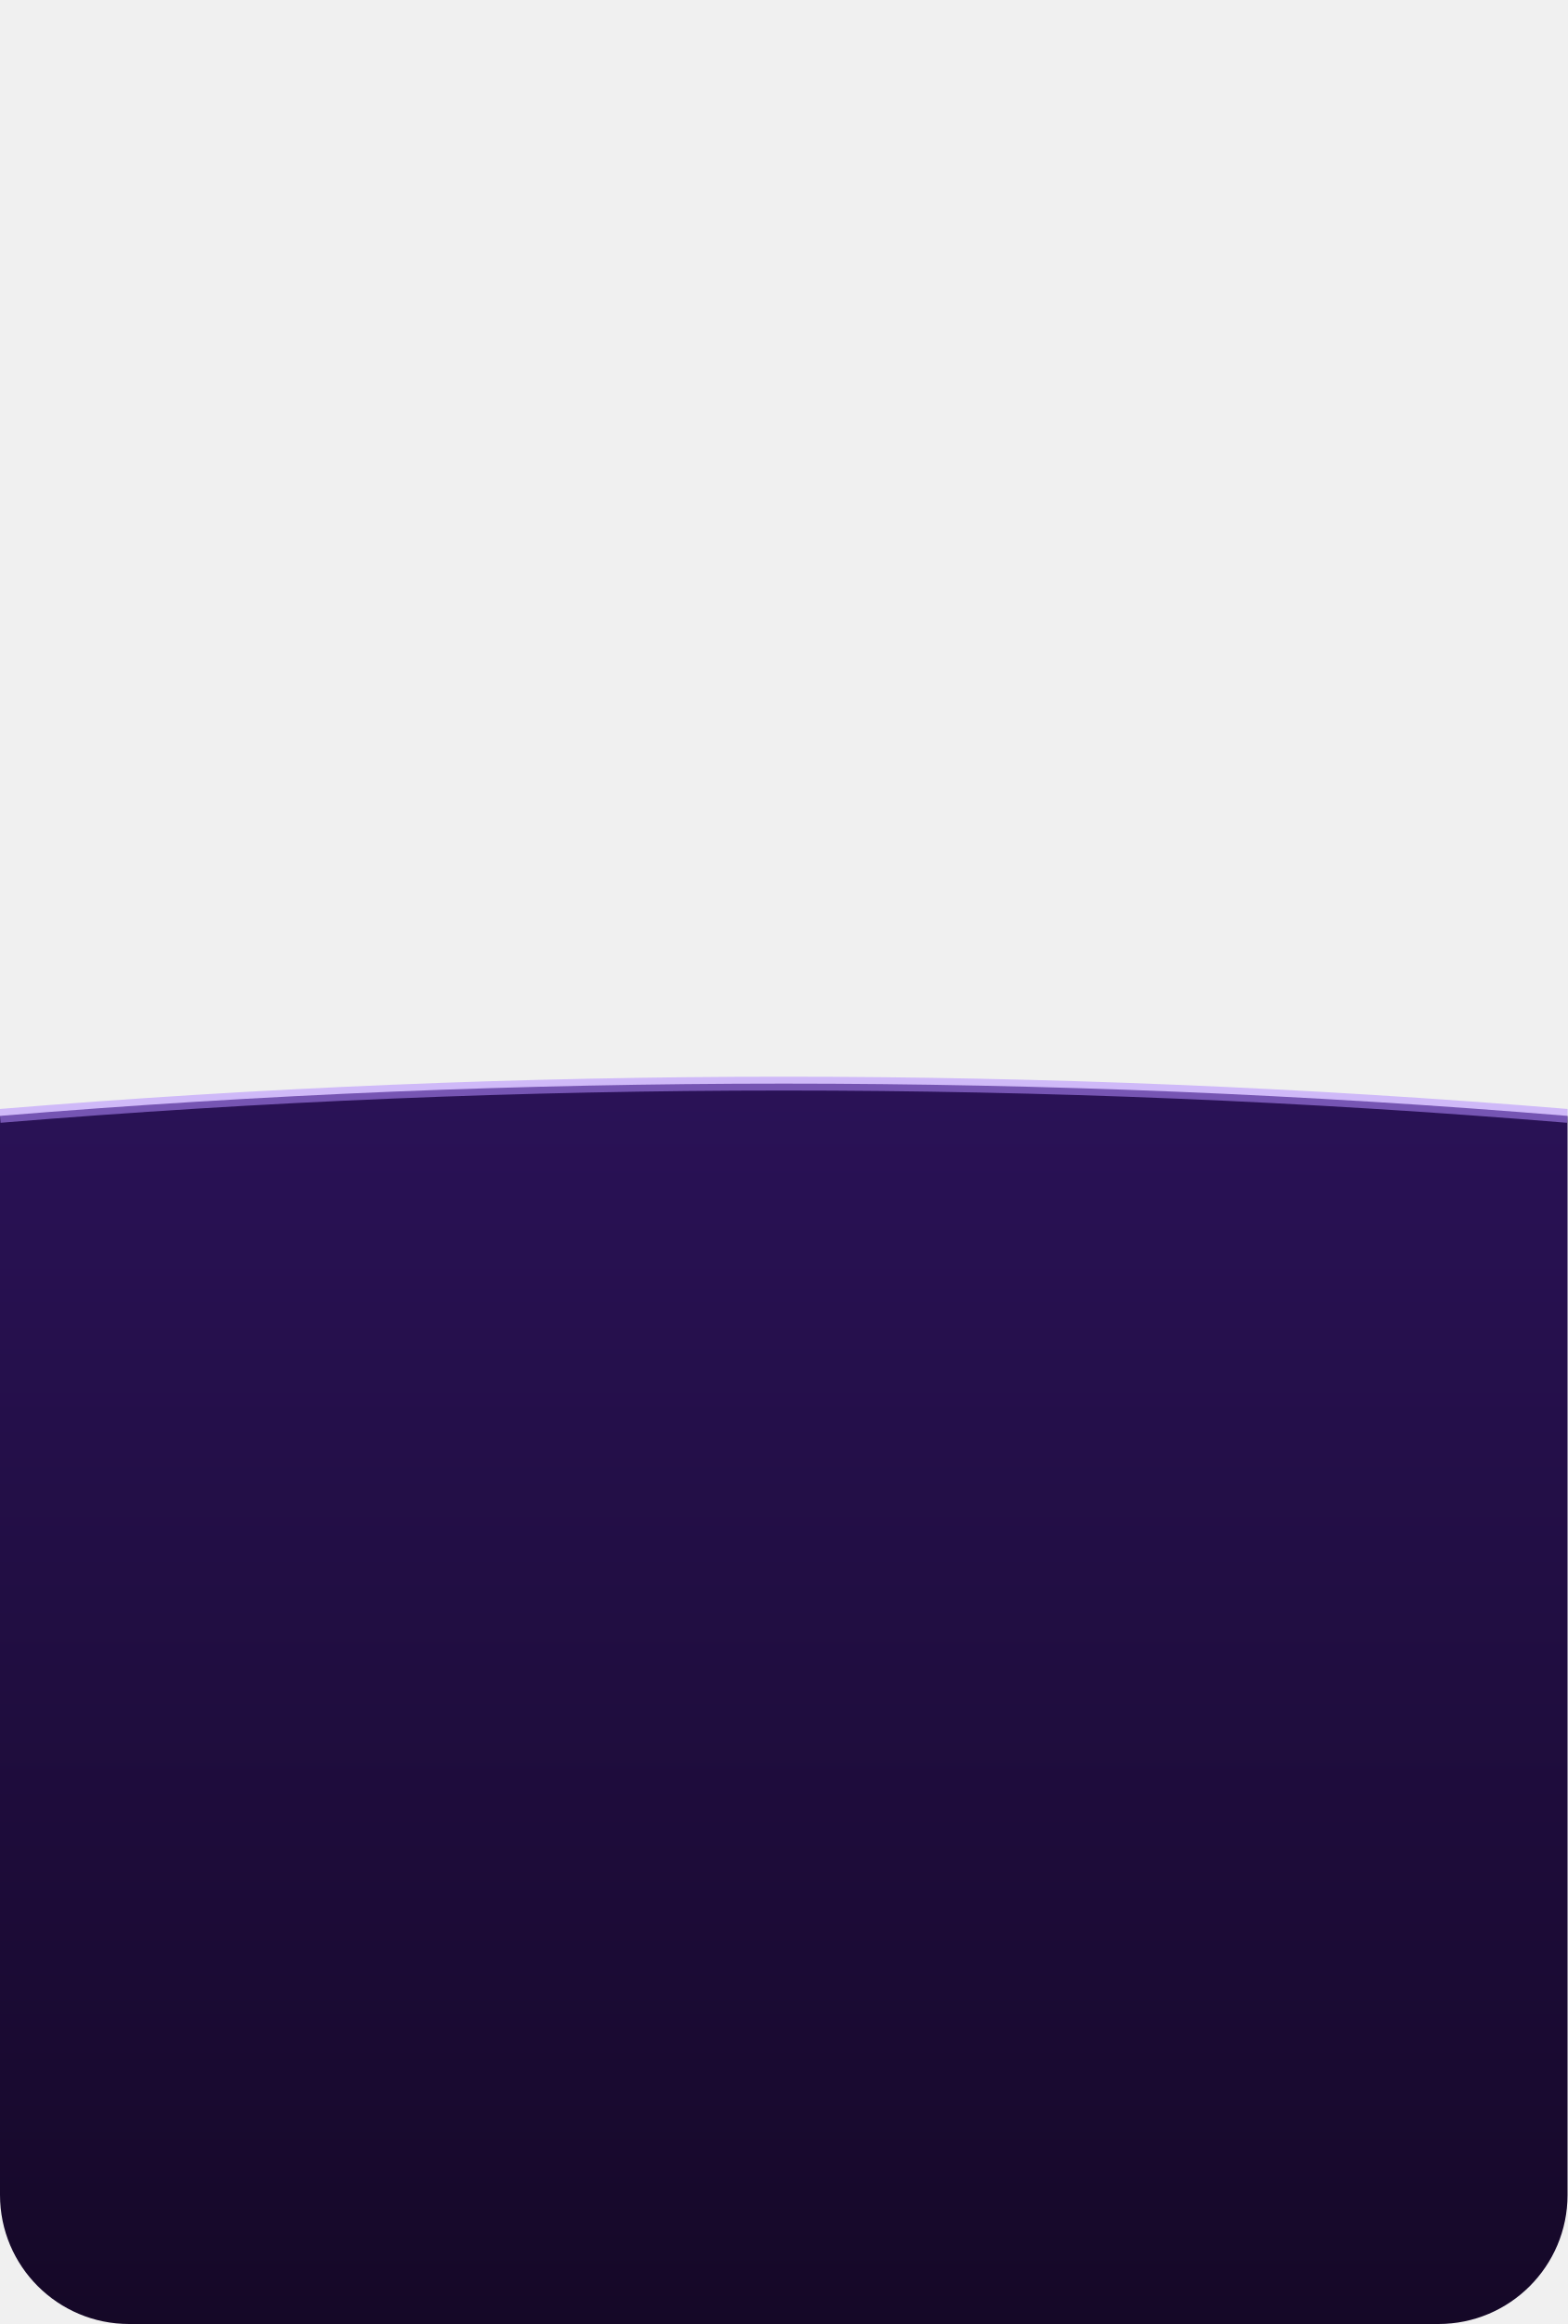
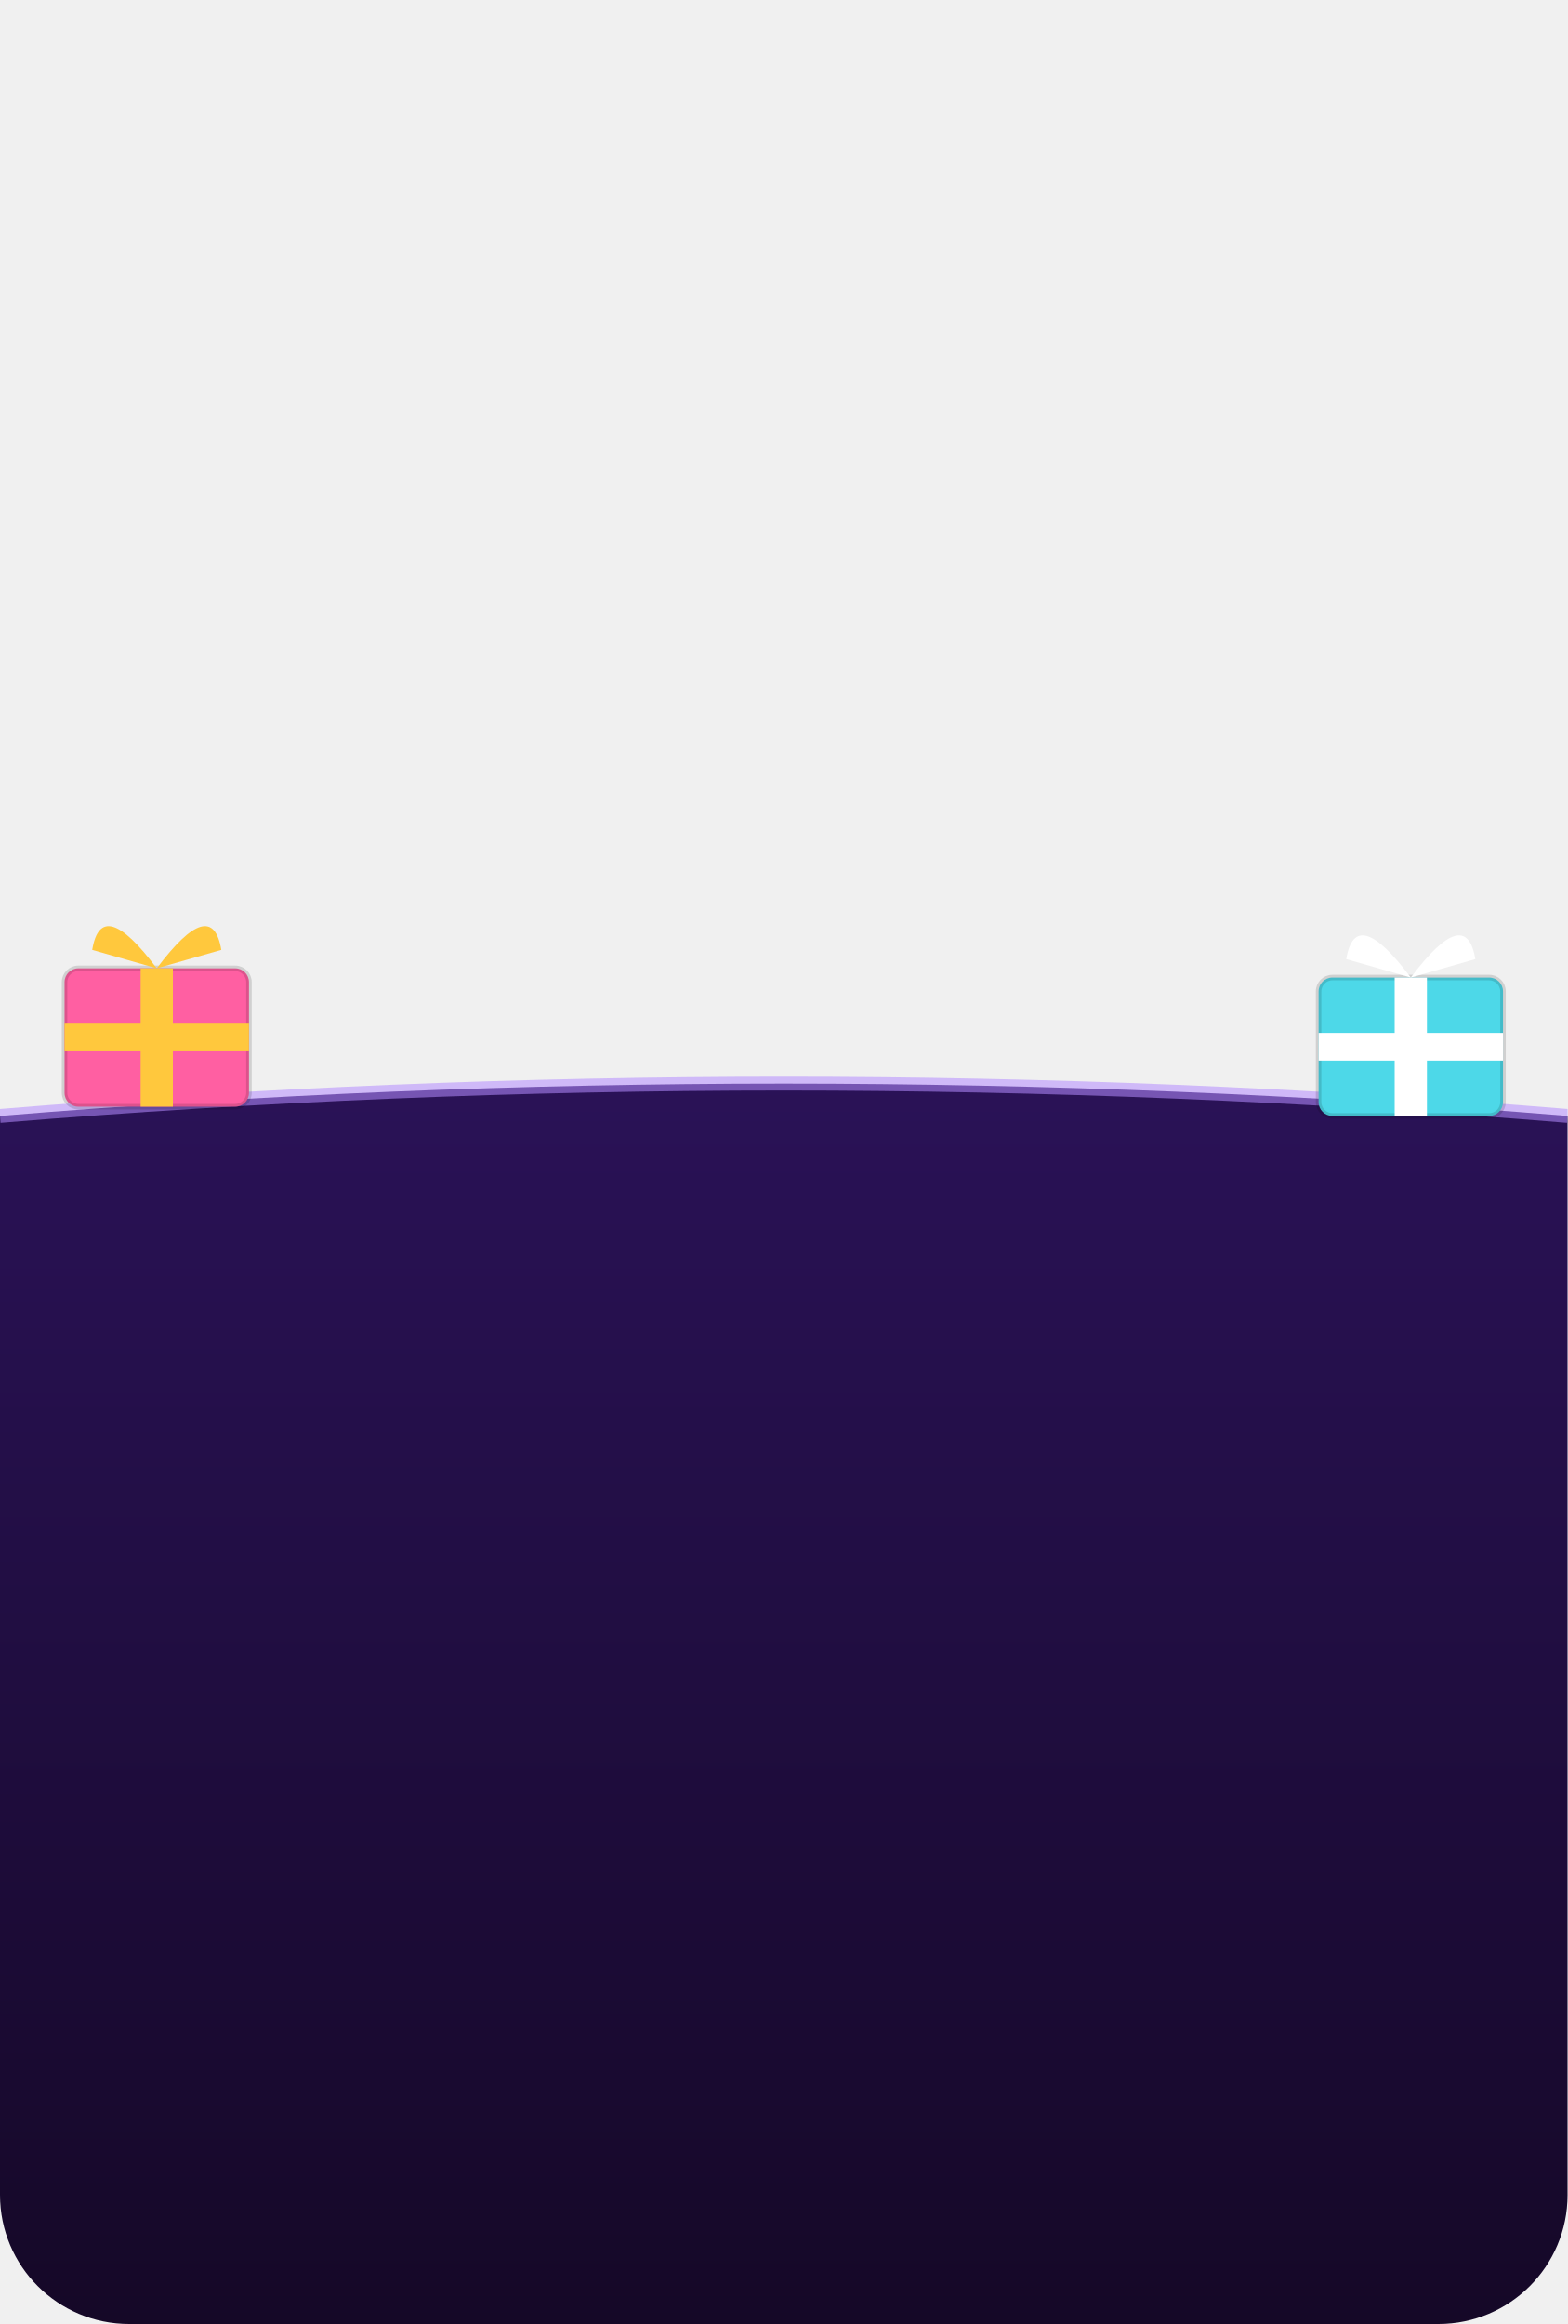
- <svg xmlns="http://www.w3.org/2000/svg" viewBox="0 0 340 504" width="170" height="252">
+ <svg xmlns="http://www.w3.org/2000/svg" viewBox="0 0 340 504" width="340" height="504">
  <defs>
+     <clipPath id="cardClip">
+       <rect width="340" height="504" rx="28" />
+     </clipPath>
    <linearGradient id="floor" x1="0" y1="0" x2="0" y2="1">
      <stop offset="0" stop-color="#2A1257" />
      <stop offset="1" stop-color="#150827" />
    </linearGradient>
-     <clipPath id="cardClip">
-       <rect width="340" height="504" rx="28" />
-     </clipPath>
  </defs>
  <g clip-path="url(#cardClip)">
    <path d="M 0 242 Q 170 228 340 242 L 340 504 L 0 504 Z" fill="url(#floor)" />
    <path d="M 0 242 Q 170 228 340 242" fill="none" stroke="#B58CFF" stroke-opacity="0.55" stroke-width="3" />
+     <rect x="14" y="210" width="40" height="30" rx="3" fill="#FF5FA2" stroke="#00000022" stroke-width="1.2" />
+     <rect x="30.5" y="210" width="7" height="30" fill="#FFC83D" />
+     <rect x="14" y="222" width="40" height="6" fill="#FFC83D" />
+     <path d="M 34 210 Q 22 194 20 206 Z M 34 210 Q 46 194 48 206 Z" fill="#FFC83D" />
+     <rect x="286" y="212" width="40" height="30" rx="3" fill="#4DD8E8" stroke="#00000022" stroke-width="1.2" />
+     <rect x="302.5" y="212" width="7" height="30" fill="#FFFFFF" />
+     <rect x="286" y="224" width="40" height="6" fill="#FFFFFF" />
+     <path d="M 306 212 Q 294 196 292 208 Z M 306 212 Q 318 196 320 208 Z" fill="#FFFFFF" />
  </g>
</svg>
